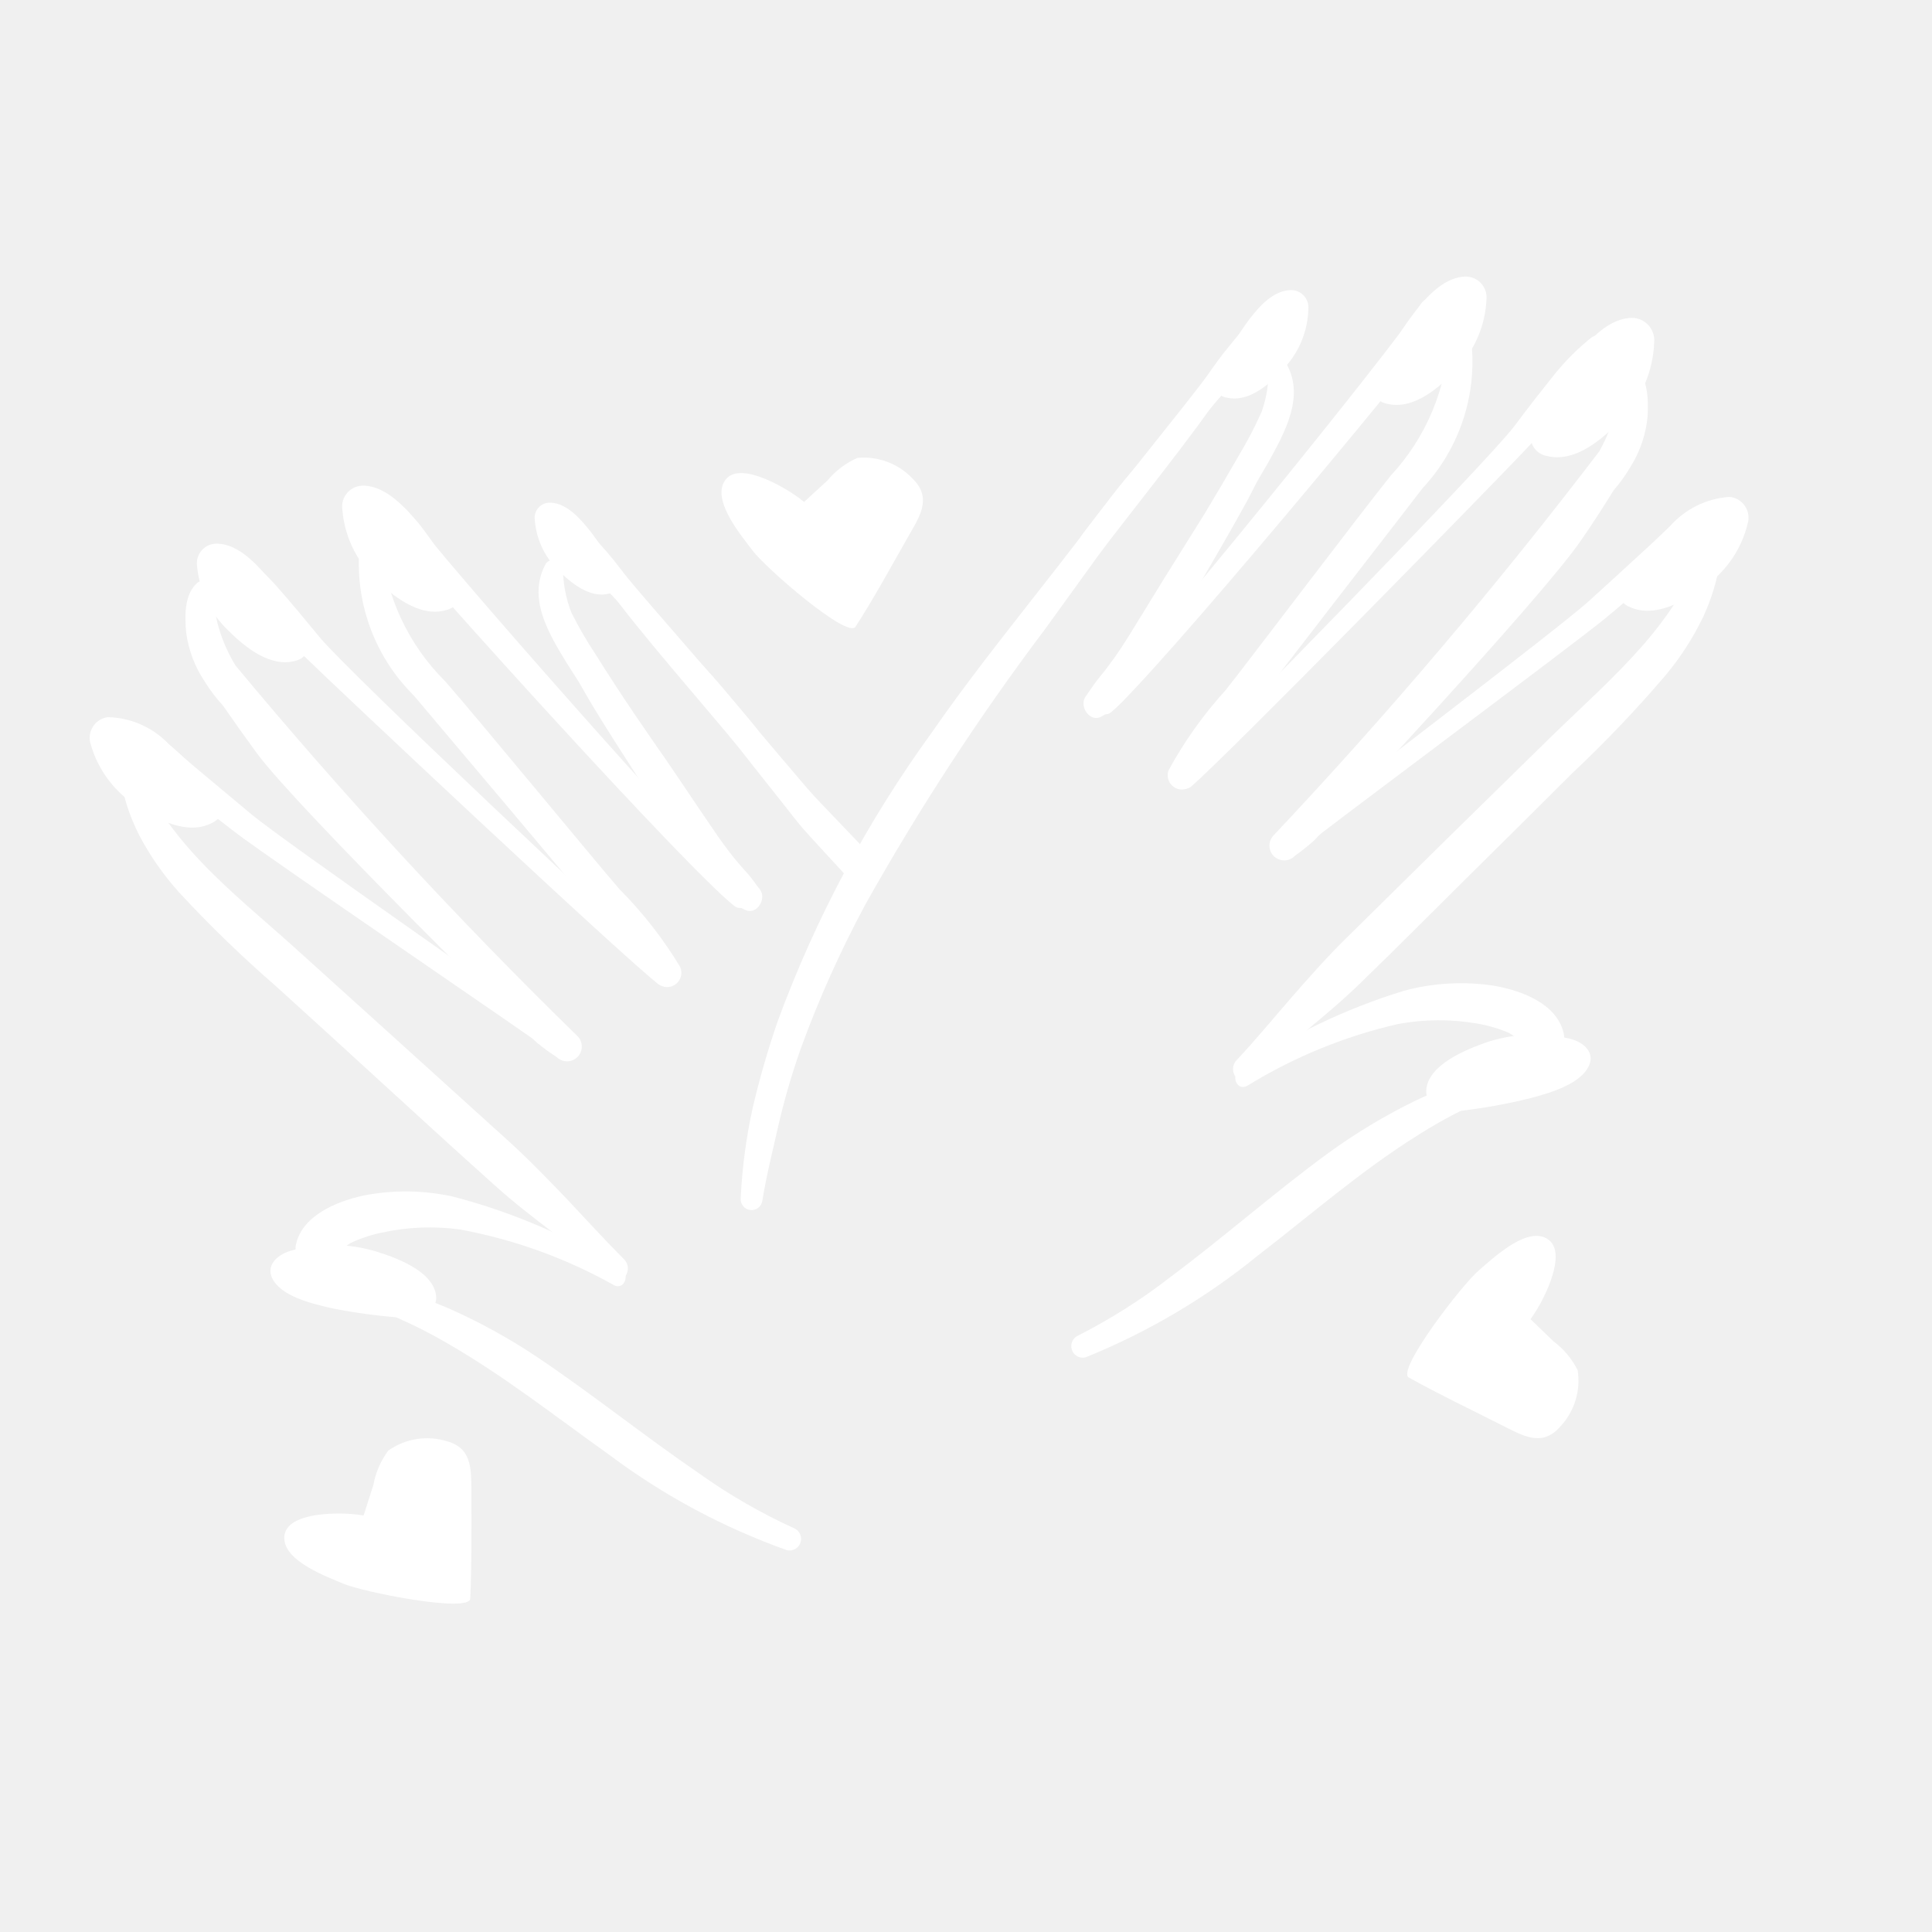
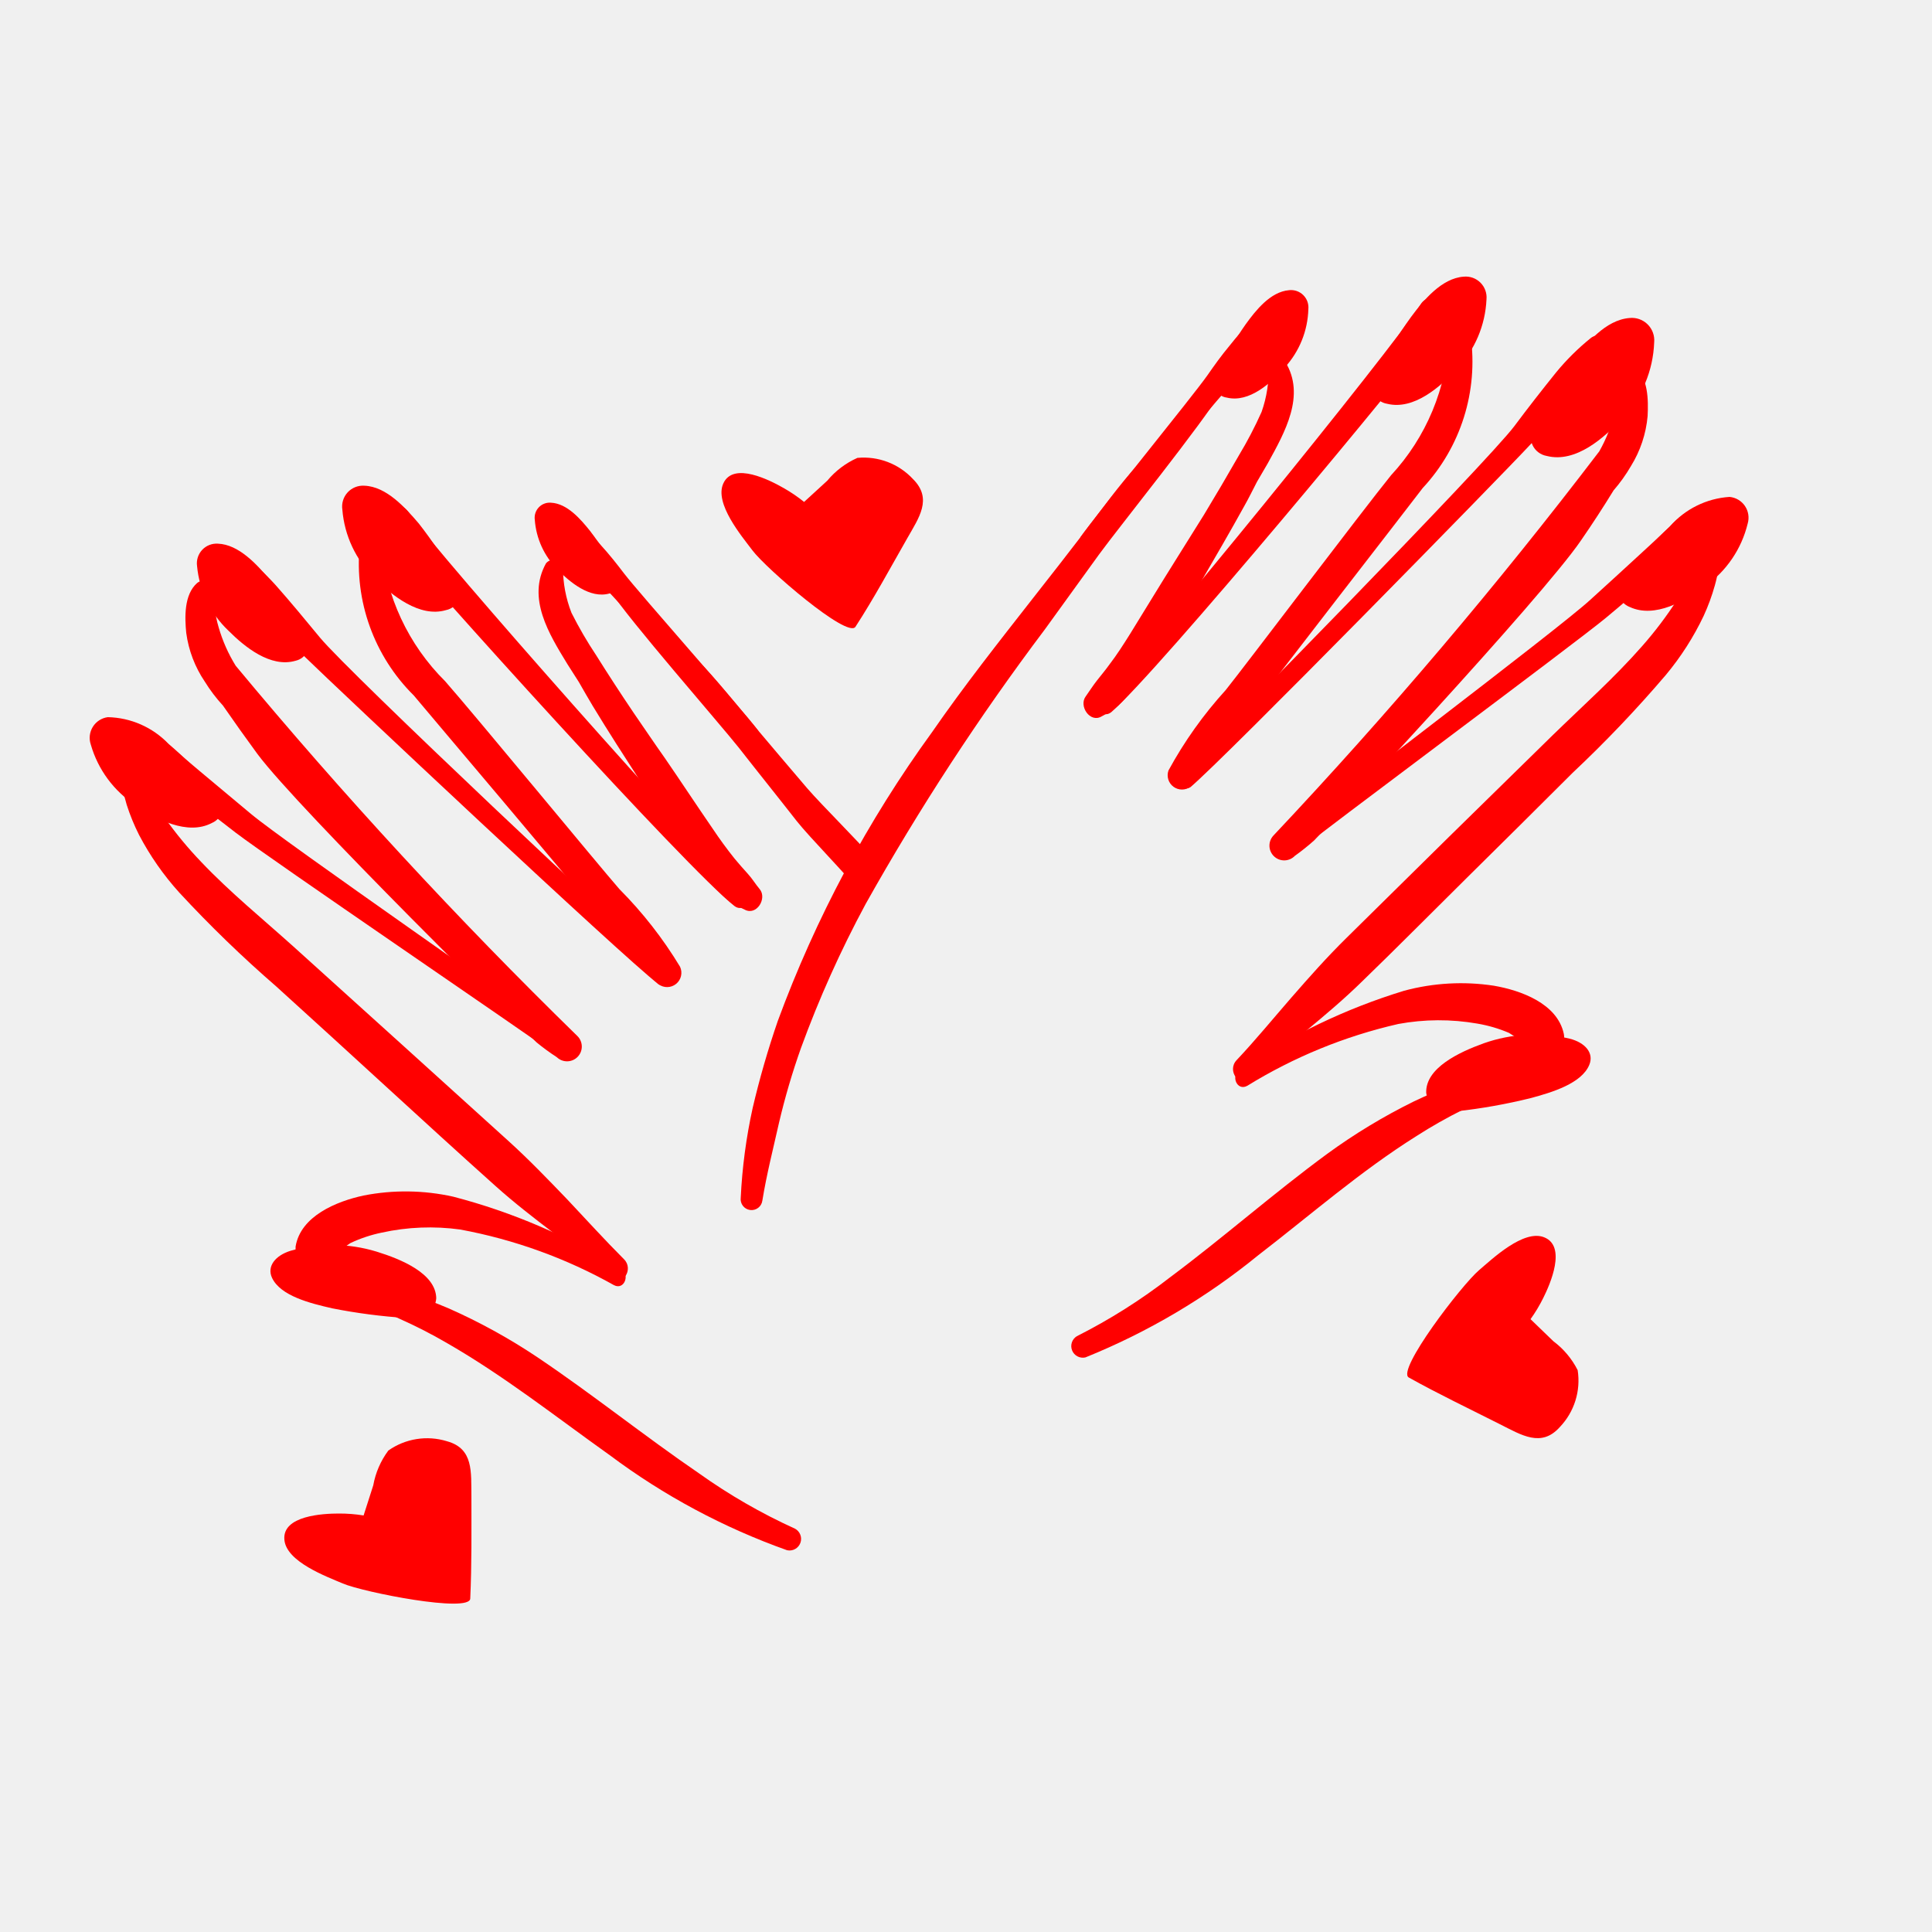
- <svg xmlns="http://www.w3.org/2000/svg" data-name="Layer 1" viewBox="0 0 5 5" x="0px" y="0px" style="fill:white">
+ <svg xmlns="http://www.w3.org/2000/svg" data-name="Layer 1" viewBox="0 0 5 5" x="0px" y="0px" style="fill:red">
  <path d="M3.326.936a.025.025,0,0,0-.043.012.319.319,0,0,1-.018.118A1.043,1.043,0,0,1,3.206,1.179q-.044.077-.09.153c-.025.04-.05.08-.075.12-.039.062-.077.125-.116.188-.017.027-.034.054-.054.08-.01.014-.021.027-.032.041S2.82,1.788,2.81,1.802c-.019.025.011.07.041.052a.232.232,0,0,0,.044-.029.432.432,0,0,0,.037-.041.91.91,0,0,0,.055-.079c.041-.064.079-.129.118-.194.039-.067.078-.134.115-.201.012-.021.022-.042.033-.063l.028-.048C3.325,1.119,3.38,1.023,3.326.936Z" />
  <path d="M3.806.869A.029.029,0,0,0,3.778.845a.028.028,0,0,0-.028.025.564.564,0,0,1-.15.36c-.076.094-.376.491-.428.556a1.065,1.065,0,0,0-.148.208.037.037,0,0,0,.057.042,1.047,1.047,0,0,0,.157-.196c.05-.069.397-.515.444-.577A.48.48,0,0,0,3.806.869Z" />
  <path d="M4.264,1.077c.002-.041.002-.1-.034-.128A.025.025,0,0,0,4.192.96a.193.193,0,0,0-.005.054.252.252,0,0,1-.008.053.399.399,0,0,1-.04.101,12.52,12.52,0,0,1-.843.994.038.038,0,0,0,.055.053.593.593,0,0,0,.05-.04c.019-.018.589-.627.691-.777.029-.042.057-.085.084-.129a.408.408,0,0,0,.045-.063A.295.295,0,0,0,4.264,1.077Z" />
  <path d="M4.375,1.327c-.027.003-.047.031-.067.049l-.063.058q-.064.059-.129.118c-.085.078-.716.554-.804.628-.023.02.005.056.028.038.09-.073.726-.545.816-.619q.065-.054.129-.111l.067-.059c.023-.02.048-.035.056-.067A.03.03,0,0,0,4.375,1.327Z" />
  <path d="M4.452,1.421a.024.024,0,1,0-.048-.006.204.204,0,0,1-.014.037c-.004.012-.01.024-.015.036a.468.468,0,0,1-.035.065.993.993,0,0,1-.09.119c-.072.082-.154.155-.232.231q-.267.261-.532.523c-.051.05-.098.103-.145.157-.047.054-.092.109-.141.161-.025.027.007.072.035.046.095-.085.198-.16.289-.249.092-.089.182-.18.273-.27s.182-.18.273-.271a3.173,3.173,0,0,0,.241-.253.723.723,0,0,0,.098-.153.531.531,0,0,0,.029-.079c.004-.014.007-.029.01-.043C4.451,1.454,4.449,1.438,4.452,1.421Z" />
  <path d="M4.047,2.675c-.017-.078-.111-.112-.181-.124a.565.565,0,0,0-.232.013,1.565,1.565,0,0,0-.425.204c-.025.015-.008.057.019.042a1.292,1.292,0,0,1,.391-.16.578.578,0,0,1,.204-.001.362.362,0,0,1,.082.024.497.497,0,0,1,.067.048C4.005,2.741,4.056,2.718,4.047,2.675Z" />
  <path d="M3.932,2.786a.025.025,0,0,0-.032-.014c-.043.011-.086.017-.128.032a1.048,1.048,0,0,0-.114.047,1.515,1.515,0,0,0-.223.135c-.139.102-.268.216-.406.319a1.482,1.482,0,0,1-.242.153.03.03,0,0,0,.022.055,1.738,1.738,0,0,0,.448-.265c.135-.104.264-.217.409-.308a1.259,1.259,0,0,1,.12-.068A.721.721,0,0,1,3.918,2.818.025.025,0,0,0,3.932,2.786Z" />
  <path d="M4.118.874a.623.623,0,0,0-.091.09c-.037.046-.073.092-.108.139-.071.094-.781.82-.868.9a.023.023,0,0,0,.03.034c.09-.076.8-.801.88-.887.04-.043.079-.087.118-.131A.812.812,0,0,0,4.165.925C4.18.898,4.15.852,4.118.874Z" />
  <path d="M3.677.787c-.081.125-.724.915-.83,1.02-.021.02.006.055.029.036C2.993,1.743,3.647.956,3.737.832,3.766.792,3.703.747,3.677.787Z" />
  <path d="M3.252.837c-.031.005-.052.036-.071.059-.02.024-.038.049-.056.075-.037.053-.292.366-.328.418a.022.022,0,0,0,.035.026c.041-.048.298-.357.34-.404C3.193.988,3.212.965,3.232.943S3.28.9,3.286.87A.03.03,0,0,0,3.252.837Z" />
  <path d="M2.945,1.202c-.049.054-.093.115-.137.173q-.066.086-.133.171c-.09.115-.18.229-.263.349a3.085,3.085,0,0,0-.399.747,2.298,2.298,0,0,0-.065.225,1.389,1.389,0,0,0-.031.233.028.028,0,0,0,.056.007c.011-.068.028-.134.043-.201a1.826,1.826,0,0,1,.057-.194,2.835,2.835,0,0,1,.167-.372,6.312,6.312,0,0,1,.464-.711c.047-.065.094-.13.141-.195.048-.066.274-.347.314-.418A1.784,1.784,0,0,0,2.945,1.202Z" />
  <path d="M1.413,1.458a.025.025,0,0,1,.044.011.319.319,0,0,0,.022.117,1.043,1.043,0,0,0,.064.11q.047.075.097.149c.027.039.053.078.08.116.042.061.082.122.124.183.018.027.037.053.057.078.011.013.022.026.034.039s.02.027.031.04c.02.024-.008.07-.039.053a.232.232,0,0,1-.046-.027.432.432,0,0,1-.039-.039.91.91,0,0,1-.058-.077C1.74,2.15,1.699,2.086,1.658,2.023c-.042-.065-.084-.13-.124-.196-.012-.02-.024-.041-.036-.062L1.468,1.718C1.421,1.641,1.363,1.548,1.413,1.458Z" />
  <path d="M.931,1.411a.029.029,0,0,1,.027-.025.028.028,0,0,1,.029.023.564.564,0,0,0,.165.354c.08.091.396.475.451.538a1.065,1.065,0,0,1,.157.201.037.037,0,0,1-.056.045,1.047,1.047,0,0,1-.165-.189c-.052-.067-.418-.498-.468-.558A.48.48,0,0,1,.931,1.411Z" />
  <path d="M.482,1.638C.478,1.598.476,1.539.51,1.509a.025.025,0,0,1,.039.009.193.193,0,0,1,.007.054.252.252,0,0,0,.01.052.399.399,0,0,0,.044.099,12.52,12.52,0,0,0,.884.958.038.038,0,0,1-.053.055.593.593,0,0,1-.052-.038c-.02-.017-.615-.602-.723-.747C.636,1.91.606,1.868.577,1.826A.408.408,0,0,1,.53,1.764.295.295,0,0,1,.482,1.638Z" />
  <path d="M.381,1.893c.027.001.049.029.069.046l.065.055q.067.056.134.112c.088.074.739.523.829.594.024.019-.003.057-.027.039C1.358,2.671.703,2.226.61,2.155q-.068-.052-.134-.105l-.069-.056C.384,1.975.358,1.96.349,1.929A.03.03,0,0,1,.381,1.893Z" />
  <path d="M.309,1.99a.024.024,0,1,1,.047-.008.204.204,0,0,0,.016.036c.005.012.011.024.016.035a.468.468,0,0,0,.038.063.993.993,0,0,0,.095.115c.075.079.16.148.241.221q.277.25.554.501c.053.048.102.099.152.151.049.052.097.105.147.155.026.026-.004.072-.033.048-.098-.081-.204-.152-.299-.237-.095-.085-.19-.172-.284-.258s-.189-.173-.284-.259a3.173,3.173,0,0,1-.251-.243.723.723,0,0,1-.104-.149.531.531,0,0,1-.032-.078c-.004-.014-.008-.028-.011-.043C.31,2.023.312,2.007.309,1.99Z" />
  <path d="M.765,3.226c.013-.079.106-.117.176-.132a.565.565,0,0,1,.232.003,1.565,1.565,0,0,1,.433.186c.026.014.01.057-.017.043a1.292,1.292,0,0,0-.398-.144.578.578,0,0,0-.203.008.362.362,0,0,0-.081.027.497.497,0,0,0-.065.051A.048.048,0,0,1,.765,3.226Z" />
  <path d="M.885,3.332a.025.025,0,0,1,.031-.015c.043.009.086.014.129.027a1.048,1.048,0,0,1,.116.042,1.515,1.515,0,0,1,.229.126c.143.096.277.204.419.301a1.482,1.482,0,0,0,.248.143.03.03,0,0,1-.02.056,1.738,1.738,0,0,1-.459-.246c-.139-.099-.273-.205-.421-.29a1.259,1.259,0,0,0-.123-.063A.721.721,0,0,0,.9,3.364.025.025,0,0,1,.885,3.332Z" />
  <path d="M.619,1.429a.623.623,0,0,1,.095.086c.039.044.076.089.114.135.075.091.815.787.905.862a.023.023,0,0,1-.029.035C1.61,2.475.871,1.78.787,1.698.745,1.657.704,1.614.664,1.572a.812.812,0,0,1-.089-.09C.558,1.455.586,1.408.619,1.429Z" />
  <path d="M1.056,1.324c.086.121.762.884.872.984.021.019-.003.055-.027.037C1.78,2.251,1.093,1.491.998,1.371.967,1.333,1.028,1.285,1.056,1.324Z" />
  <path d="M1.483,1.356c.031.004.053.034.073.056.021.023.04.047.059.072.039.051.307.353.345.404a.022.022,0,0,1-.034.028c-.043-.046-.313-.345-.356-.39-.021-.022-.041-.043-.062-.065s-.05-.041-.057-.071A.03.03,0,0,1,1.483,1.356Z" />
  <path d="M2.062,2.125c.034.043.131.141.164.184.014-.027.028-.053.04-.08C2.228,2.184,2.127,2.084,2.089,2.04q-.07-.082-.14-.165c-.047-.056-.093-.115-.144-.167A1.784,1.784,0,0,0,1.581,1.531c.043.069.281.341.331.404C1.962,1.999,2.012,2.061,2.062,2.125Z" />
  <path d="M4.062,2.688c.04.01.064.037.051.068-.02.048-.096.071-.152.086a1.466,1.466,0,0,1-.191.034l-.011 0a.056.056,0,0,1-.068-.048c-.002-.064.085-.105.149-.128A.394.394,0,0,1,4.062,2.688Z" />
  <path d="M4.281.886A.058.058,0,0,0,4.217.823c-.062.005-.112.066-.147.112a1.189,1.189,0,0,0-.098.161l-.004.01a.05.05,0,0,0,.035.074c.075.019.149-.047.196-.098A.302.302,0,0,0,4.281.886Z" />
  <path d="M4.523,1.355a.054.054,0,0,0-.047-.069.224.224,0,0,0-.154.076,1.101,1.101,0,0,0-.118.128l-.005.008a.046.046,0,0,0,.019.073c.065.03.144-.016.195-.054A.279.279,0,0,0,4.523,1.355Z" />
  <path d="M1.384,1.345a.039.039,0,0,1,.042-.044c.042.002.077.043.101.073a.802.802,0,0,1,.069.106l.003.006a.034.034,0,0,1-.022.05c-.05.014-.102-.029-.134-.062A.203.203,0,0,1,1.384,1.345Z" />
  <path d="M.752,3.237c-.039.012-.062.04-.048.07.022.047.099.066.156.079a1.466,1.466,0,0,0,.192.025l.011-0A.056.056,0,0,0,1.129,3.36c-.001-.064-.09-.101-.155-.121A.394.394,0,0,0,.752,3.237Z" />
  <path d="M.51,1.465A.051.051,0,0,1,.564,1.407c.054.002.101.054.133.092a1.039,1.039,0,0,1,.092.137l.004.008a.044.044,0,0,1-.028.066c-.065.019-.132-.036-.174-.078A.264.264,0,0,1,.51,1.465Z" />
  <path d="M.886,1.319a.054.054,0,0,1,.057-.062c.057.002.106.057.141.098A1.101,1.101,0,0,1,1.18,1.5l.004.009a.046.046,0,0,1-.03.07c-.068.02-.14-.038-.185-.083A.279.279,0,0,1,.886,1.319Z" />
  <path d="M.235,1.927a.054.054,0,0,1,.044-.071.224.224,0,0,1,.157.069,1.101,1.101,0,0,1,.123.123l.005.008a.046.046,0,0,1-.016.074c-.063.033-.145-.01-.197-.046A.279.279,0,0,1,.235,1.927Z" />
  <path d="M3.386.8A.045.045,0,0,0,3.336.751c-.048.004-.086.052-.112.088A.918.918,0,0,0,3.15.964L3.147.972a.038.038,0,0,0,.028.057c.058.014.115-.038.15-.078A.233.233,0,0,0,3.386.8Z" />
  <path d="M3.847.775A.054.054,0,0,0,3.788.716c-.057.004-.104.061-.136.104a1.101,1.101,0,0,0-.091.149L3.557.977a.046.046,0,0,0,.033.068c.069.017.138-.044.181-.091A.279.279,0,0,0,3.847.775Z" />
  <path d="M4.037,3.693a.174.174,0,0,0,.046-.147.214.214,0,0,0-.063-.075l-.059-.057a.391.391,0,0,0,.033-.055c.018-.036.061-.134.002-.157-.053-.021-.134.056-.168.085-.045.038-.215.26-.182.278.077.043.157.081.236.121C3.938,3.714,3.989,3.747,4.037,3.693Z" />
  <path d="M2.363,1.24A.174.174,0,0,0,2.219,1.185a.214.214,0,0,0-.078.059L2.081,1.299a.391.391,0,0,0-.053-.036c-.035-.02-.13-.069-.156-.012-.024.052.048.137.075.173.035.047.247.23.267.198.048-.074.09-.152.134-.229C2.378,1.34,2.414,1.291,2.363,1.24Z" />
  <path d="M1.157,3.73a.174.174,0,0,0-.152.024.214.214,0,0,0-.039.09l-.025.078a.391.391,0,0,0-.064-.005c-.04,0-.147.005-.141.068.005.057.109.095.151.113.054.023.329.077.33.039.004-.088.003-.177.003-.265C1.219,3.81,1.226,3.749,1.157,3.73Z" />
</svg>
